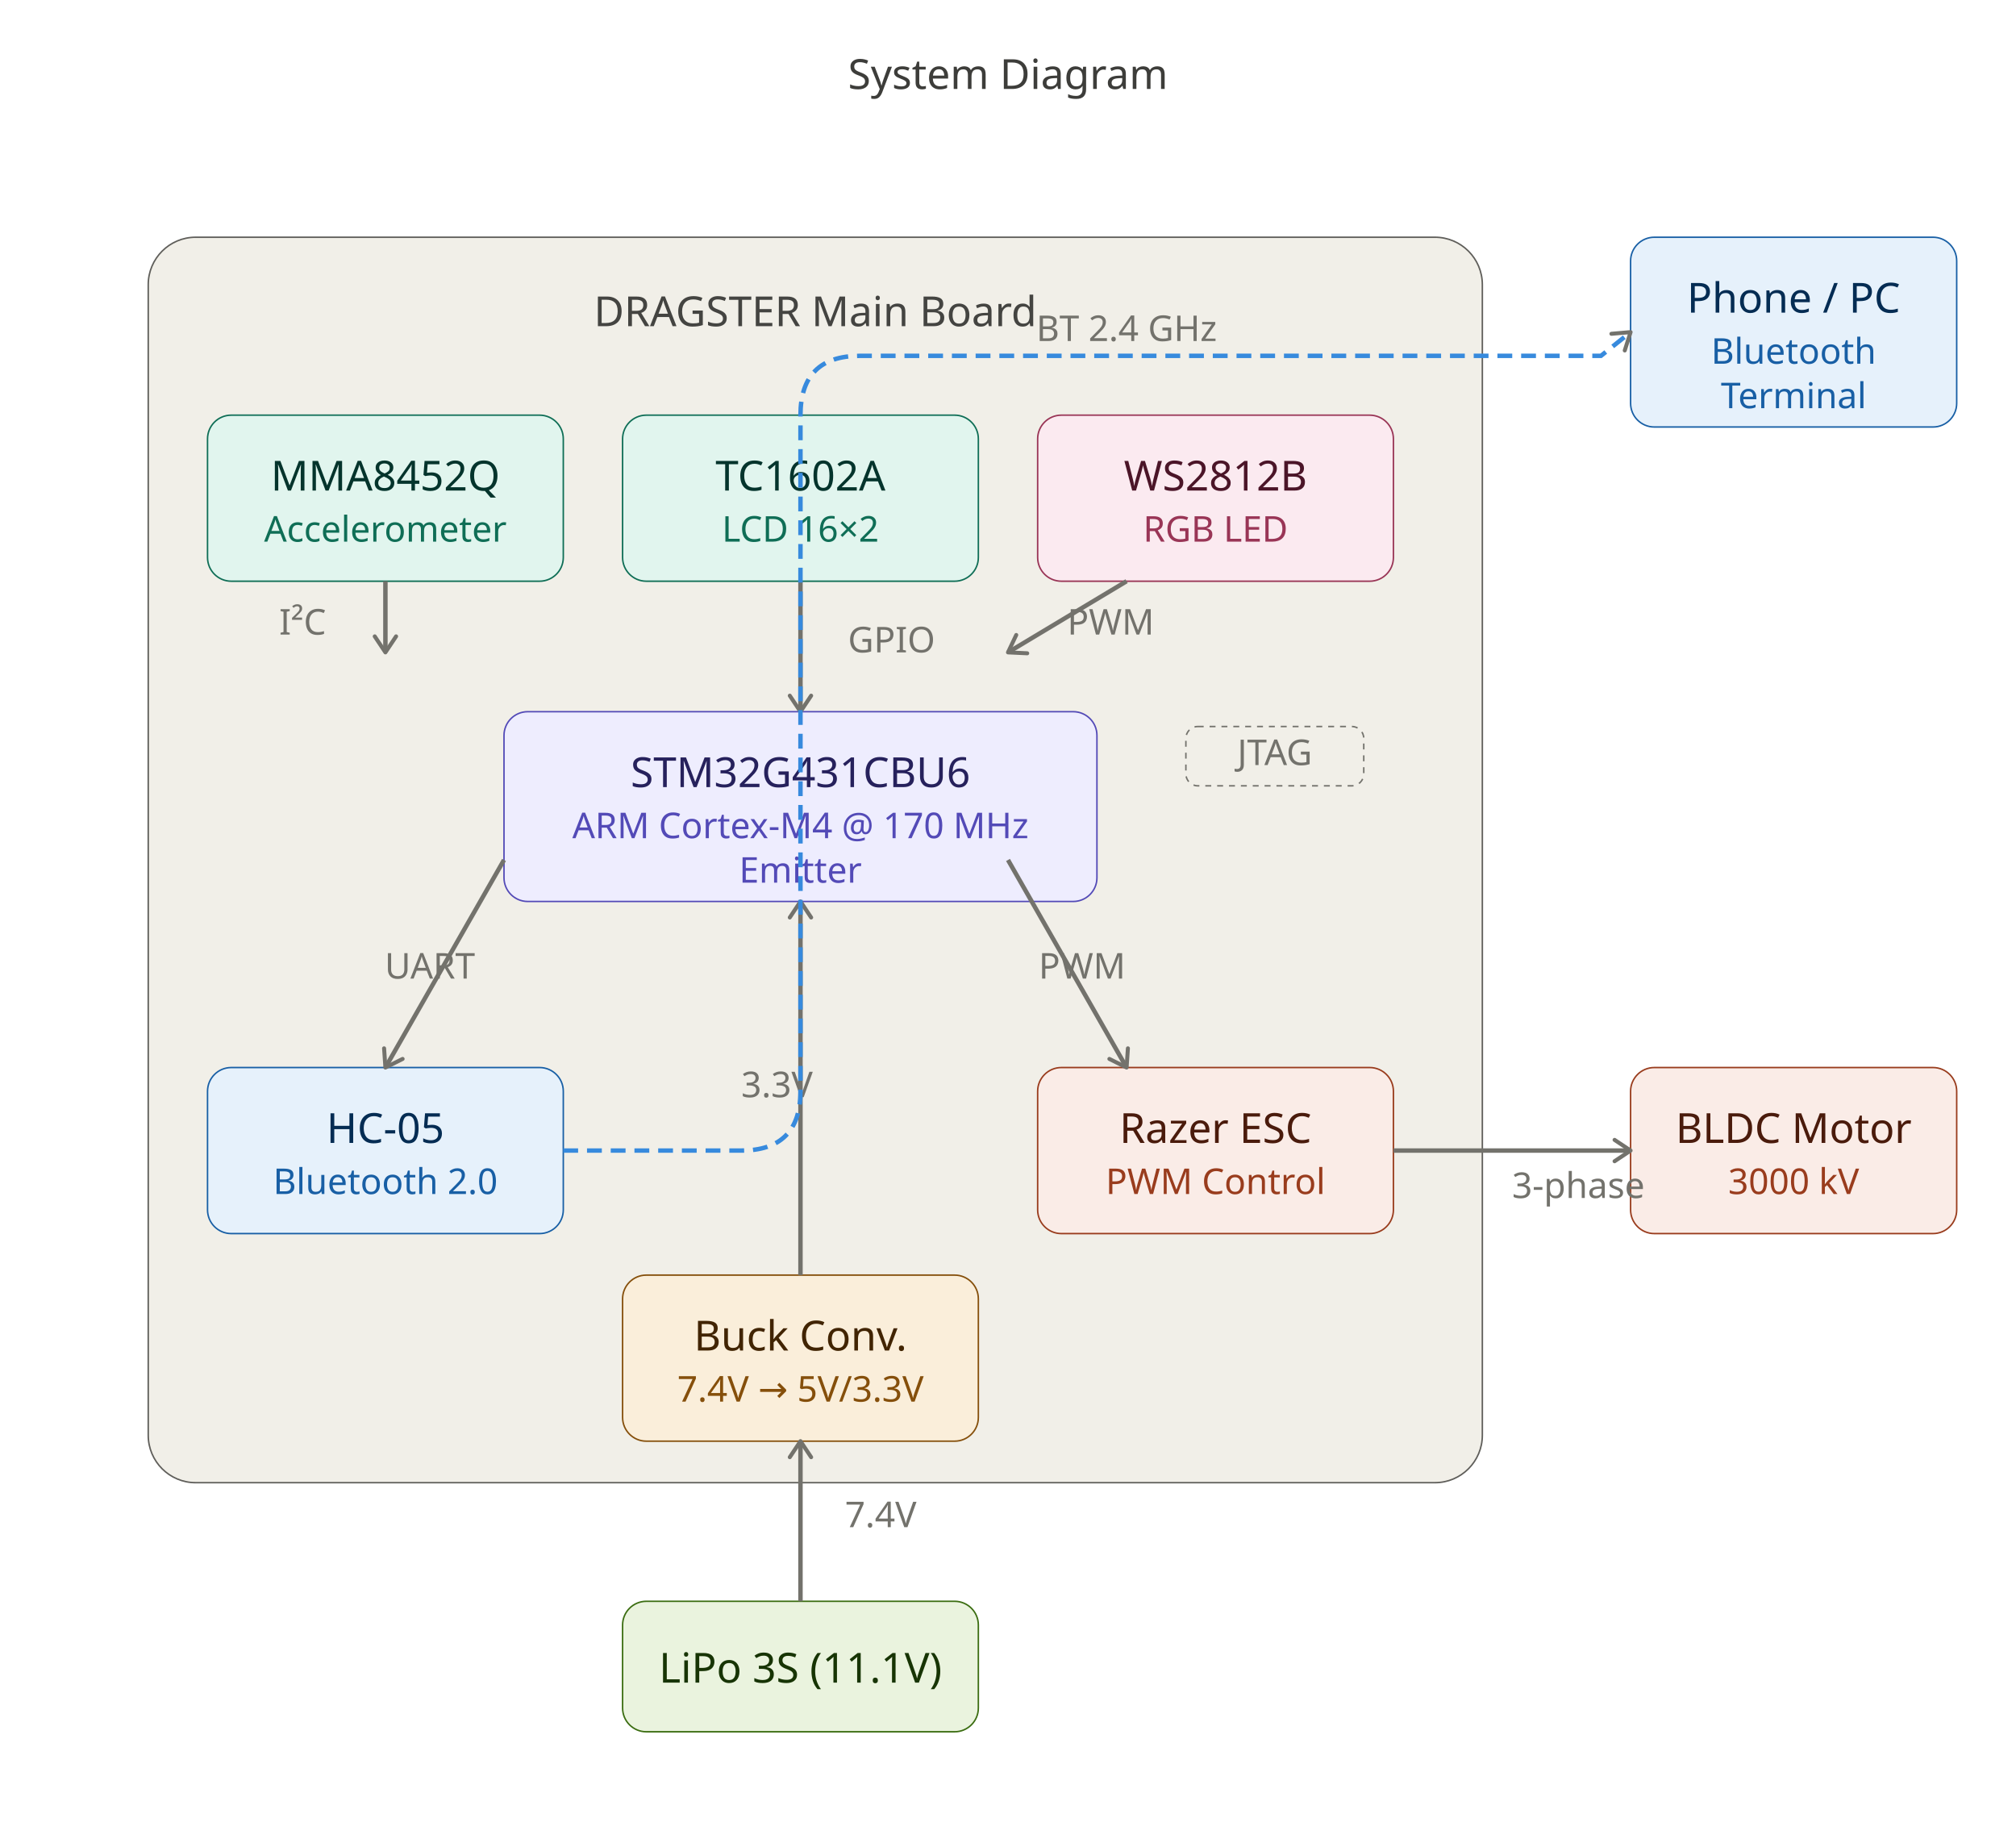
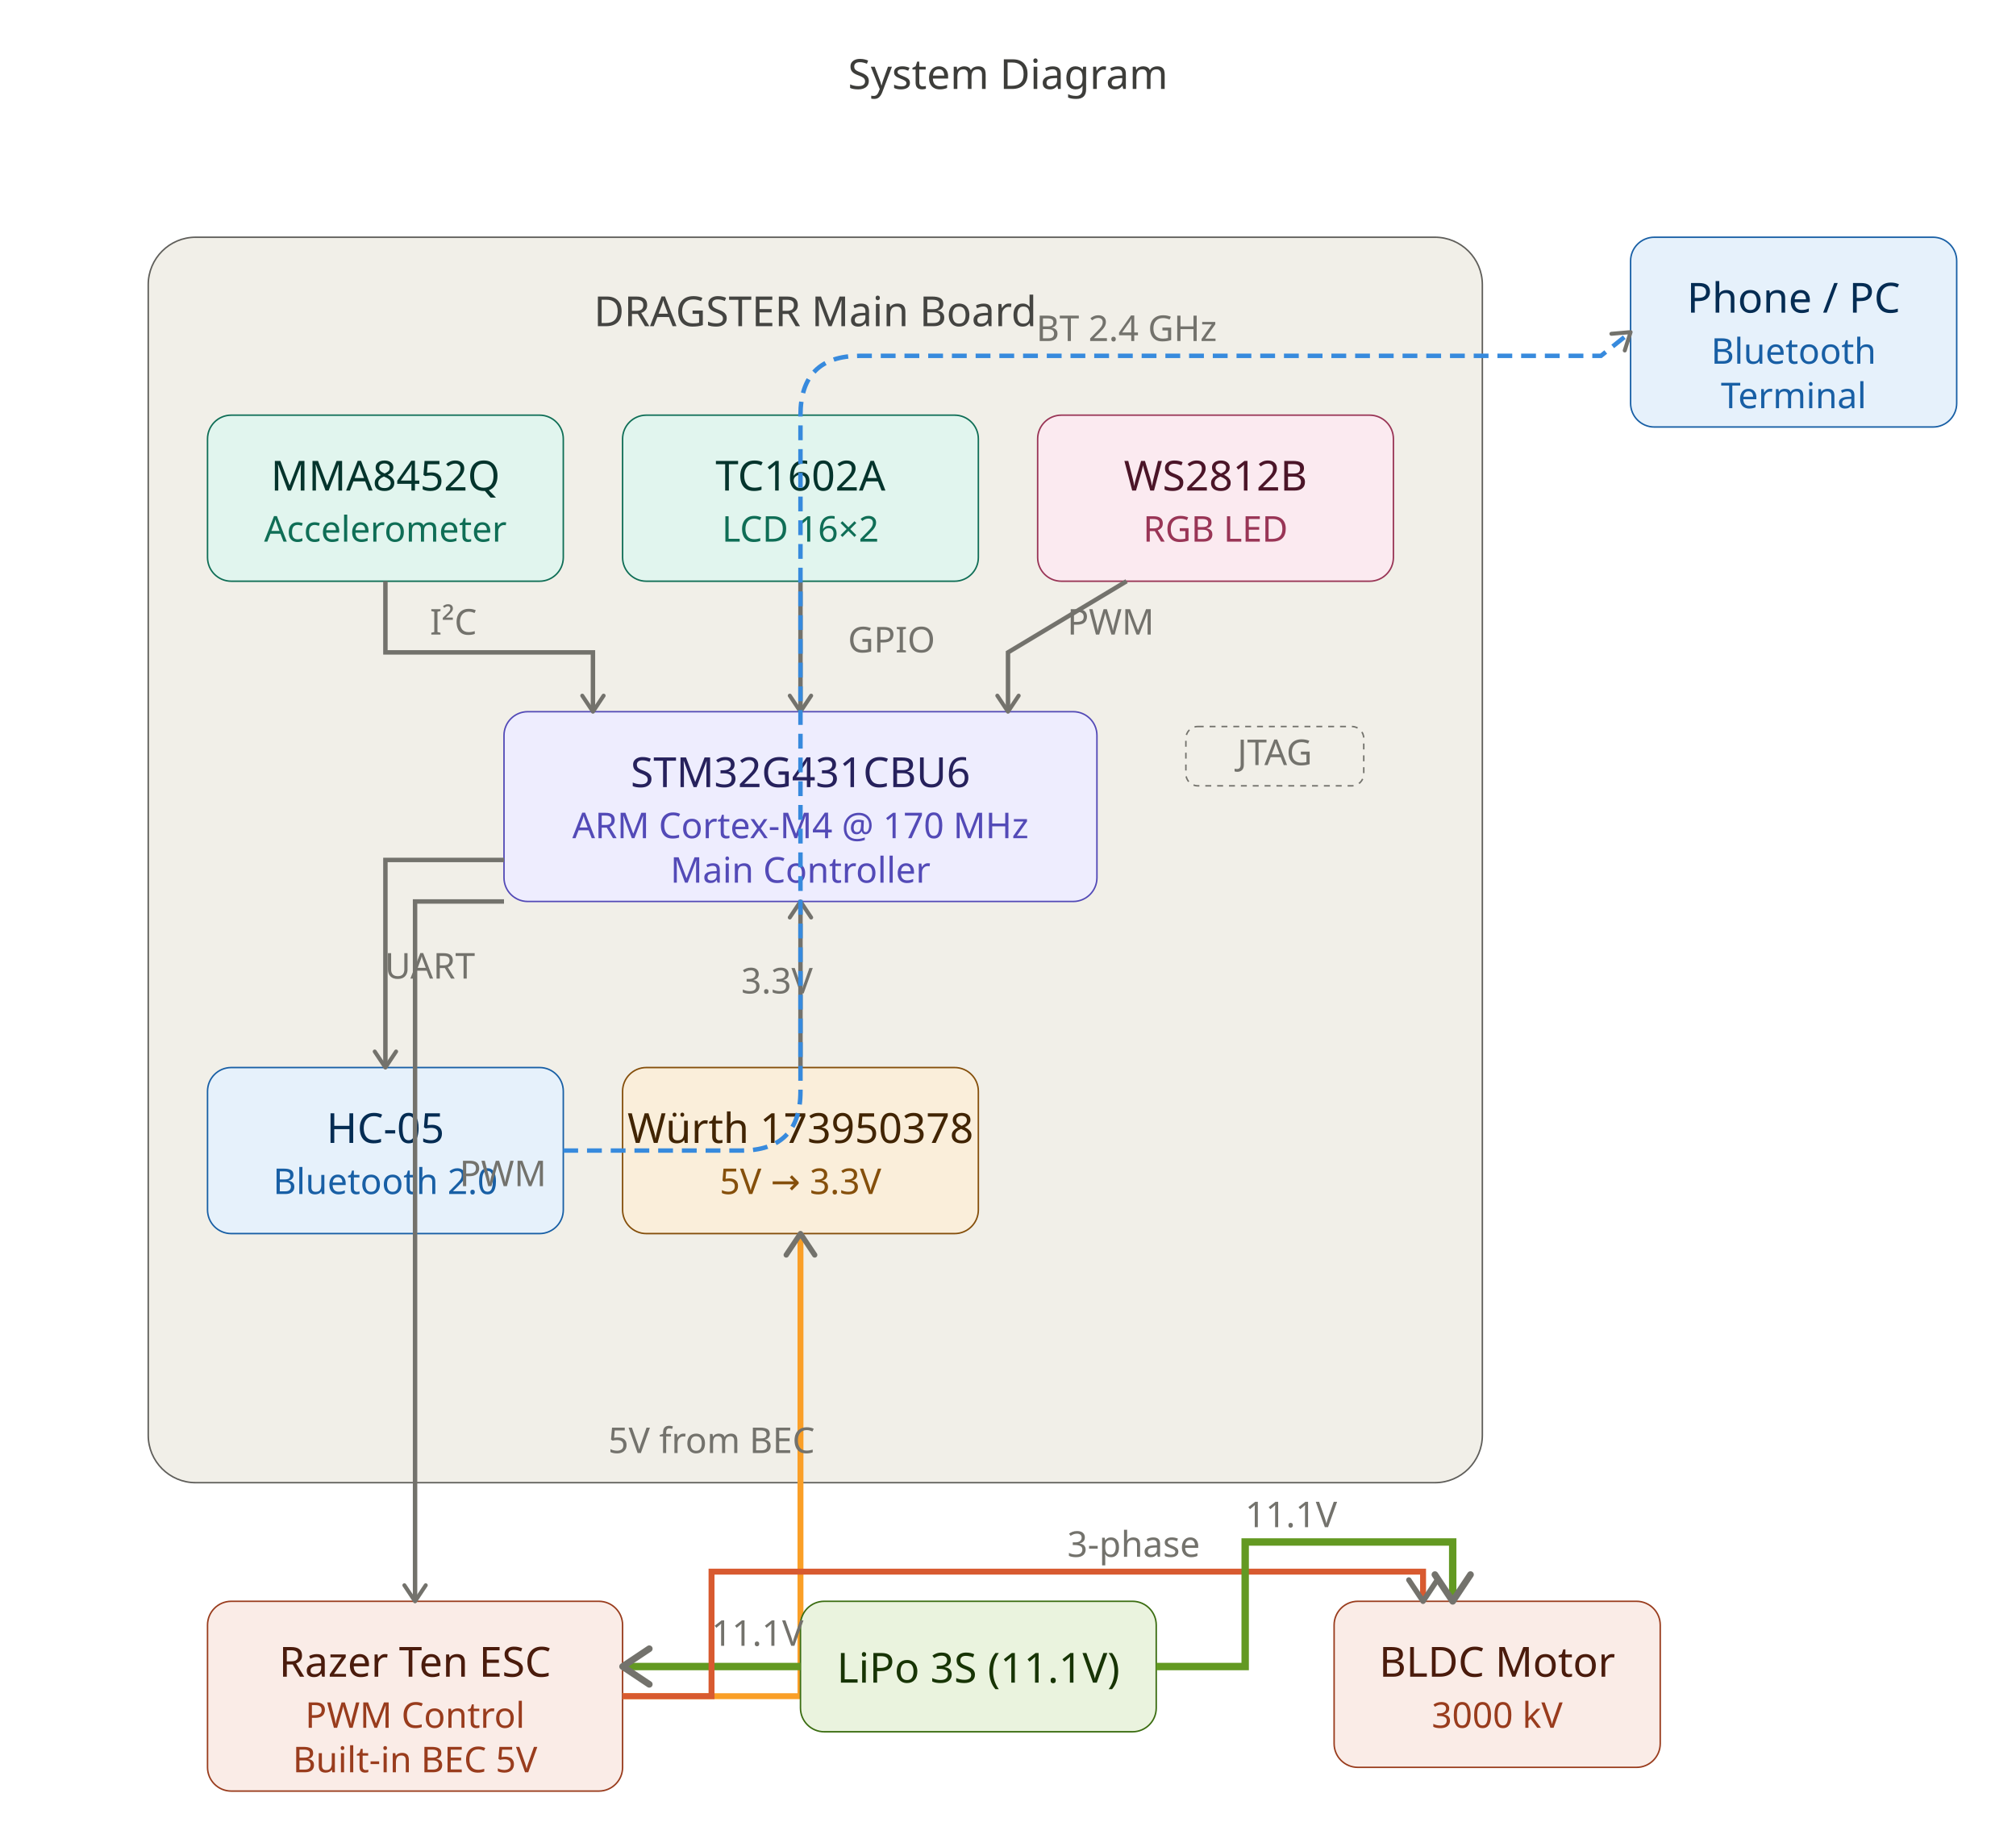
<svg xmlns="http://www.w3.org/2000/svg" width="100%" viewBox="0 0 680 620" role="img">
  <style>
  .t { font-family: sans-serif; font-size: 14px; fill: #3d3d3a; }
  .ts { font-family: sans-serif; font-size: 12px; fill: #73726c; }
  .th { font-family: sans-serif; font-size: 14px; font-weight: 500; fill: #3d3d3a; }
  .arr { stroke: #73726c; stroke-width: 1.5; fill: none; }
  .c-gray rect, .c-gray circle { fill: #F1EFE8; stroke: #5F5E5A; }
  .c-gray .th, .c-gray .t { fill: #444441; }
  .c-gray .ts { fill: #5F5E5A; }
  .c-purple rect { fill: #EEEDFE; stroke: #534AB7; }
  .c-purple .th, .c-purple .t { fill: #26215C; }
  .c-purple .ts { fill: #534AB7; }
  .c-teal rect { fill: #E1F5EE; stroke: #0F6E56; }
  .c-teal .th, .c-teal .t { fill: #04342C; }
  .c-teal .ts { fill: #0F6E56; }
  .c-blue rect { fill: #E6F1FB; stroke: #185FA5; }
  .c-blue .th, .c-blue .t { fill: #042C53; }
  .c-blue .ts { fill: #185FA5; }
  .c-coral rect { fill: #FAECE7; stroke: #993C1D; }
  .c-coral .th, .c-coral .t { fill: #4A1B0C; }
  .c-coral .ts { fill: #993C1D; }
  .c-pink rect { fill: #FBEAF0; stroke: #993556; }
  .c-pink .th, .c-pink .t { fill: #4B1528; }
  .c-pink .ts { fill: #993556; }
  .c-green rect { fill: #EAF3DE; stroke: #3B6D11; }
  .c-green .th, .c-green .t { fill: #173404; }
  .c-green .ts { fill: #3B6D11; }
  .c-amber rect { fill: #FAEEDA; stroke: #854F0B; }
  .c-amber .th, .c-amber .t { fill: #412402; }
  .c-amber .ts { fill: #854F0B; }
  @media (prefers-color-scheme: dark) {
    .t { fill: #c2c0b6; }
    .ts { fill: #9c9a92; }
    .th { fill: #e8e6dc; }
+     .arr { stroke: #9c9a92; }
    .c-gray rect, .c-gray circle { fill: #444441; stroke: #D3D1C7; }
    .c-gray .th, .c-gray .t { fill: #F1EFE8; }
    .c-gray .ts { fill: #D3D1C7; }
    .c-purple rect { fill: #3C3489; stroke: #CECBF6; }
    .c-purple .th, .c-purple .t { fill: #EEEDFE; }
    .c-purple .ts { fill: #CECBF6; }
    .c-teal rect { fill: #085041; stroke: #9FE1CB; }
    .c-teal .th, .c-teal .t { fill: #E1F5EE; }
    .c-teal .ts { fill: #9FE1CB; }
    .c-blue rect { fill: #0C447C; stroke: #B5D4F4; }
    .c-blue .th, .c-blue .t { fill: #E6F1FB; }
    .c-blue .ts { fill: #B5D4F4; }
    .c-coral rect { fill: #712B13; stroke: #F5C4B3; }
    .c-coral .th, .c-coral .t { fill: #FAECE7; }
    .c-coral .ts { fill: #F5C4B3; }
    .c-pink rect { fill: #72243E; stroke: #F4C0D1; }
    .c-pink .th, .c-pink .t { fill: #FBEAF0; }
    .c-pink .ts { fill: #F4C0D1; }
    .c-green rect { fill: #27500A; stroke: #C0DD97; }
    .c-green .th, .c-green .t { fill: #EAF3DE; }
    .c-green .ts { fill: #C0DD97; }
    .c-amber rect { fill: #633806; stroke: #FAC775; }
    .c-amber .th, .c-amber .t { fill: #FAEEDA; }
    .c-amber .ts { fill: #FAC775; }
  }
</style>
  <defs>
    <marker id="arrow" viewBox="0 0 10 10" refX="8" refY="5" markerWidth="6" markerHeight="6" orient="auto-start-reverse">
      <path d="M2 1L8 5L2 9" fill="none" stroke="#73726c" stroke-width="1.5" stroke-linecap="round" stroke-linejoin="round" />
    </marker>
  </defs>
  <text class="th" x="340" y="30" text-anchor="middle">System Diagram</text>
  <g class="c-gray">
    <rect x="50" y="80" width="450" height="420" rx="16" stroke-width="0.5" />
    <text class="th" x="275" y="110" text-anchor="middle">DRAGSTER Main Board</text>
  </g>
  <g class="c-teal">
    <rect x="70" y="140" width="120" height="56" rx="8" stroke-width="0.5" />
    <text class="th" x="130" y="160" text-anchor="middle" dominant-baseline="central">MMA8452Q</text>
    <text class="ts" x="130" y="178" text-anchor="middle" dominant-baseline="central">Accelerometer</text>
  </g>
  <g class="c-teal">
    <rect x="210" y="140" width="120" height="56" rx="8" stroke-width="0.5" />
    <text class="th" x="270" y="160" text-anchor="middle" dominant-baseline="central">TC1602A</text>
    <text class="ts" x="270" y="178" text-anchor="middle" dominant-baseline="central">LCD 16×2</text>
  </g>
  <g class="c-pink">
    <rect x="350" y="140" width="120" height="56" rx="8" stroke-width="0.5" />
    <text class="th" x="410" y="160" text-anchor="middle" dominant-baseline="central">WS2812B</text>
    <text class="ts" x="410" y="178" text-anchor="middle" dominant-baseline="central">RGB LED</text>
  </g>
  <g class="c-purple">
    <rect x="170" y="240" width="200" height="64" rx="8" stroke-width="0.5" />
    <text class="th" x="270" y="260" text-anchor="middle" dominant-baseline="central">STM32G431CBU6</text>
    <text class="ts" x="270" y="278" text-anchor="middle" dominant-baseline="central">ARM Cortex-M4 @ 170 MHz</text>
-     <text class="ts" x="270" y="293" text-anchor="middle" dominant-baseline="central">Emitter</text>
+     <text class="ts" x="270" y="293" text-anchor="middle" dominant-baseline="central">Main Controller</text>
  </g>
-   <line x1="130" y1="196" x2="130" y2="220" class="arr" marker-end="url(#arrow)" />
-   <text class="ts" x="110" y="214" text-anchor="end">I²C</text>
+   <path d="M 130 196 L 130 220 L 200 220 L 200 240" fill="none" stroke="#73726c" stroke-width="1.5" marker-end="url(#arrow)" />
+   <text class="ts" x="145" y="214" text-anchor="start">I²C</text>
  <line x1="270" y1="196" x2="270" y2="240" class="arr" marker-end="url(#arrow)" />
  <text class="ts" x="286" y="220" text-anchor="start">GPIO</text>
-   <line x1="380" y1="196" x2="340" y2="220" class="arr" marker-end="url(#arrow)" />
+   <path d="M 380 196 L 340 220 L 340 240" fill="none" stroke="#73726c" stroke-width="1.5" marker-end="url(#arrow)" />
  <text class="ts" x="360" y="214">PWM</text>
  <g class="c-blue">
    <rect x="70" y="360" width="120" height="56" rx="8" stroke-width="0.5" />
    <text class="th" x="130" y="380" text-anchor="middle" dominant-baseline="central">HC-05</text>
    <text class="ts" x="130" y="398" text-anchor="middle" dominant-baseline="central">Bluetooth 2.0</text>
  </g>
-   <line x1="170" y1="290" x2="130" y2="360" class="arr" marker-end="url(#arrow)" />
+   <path d="M 170 290 L 130 290 L 130 360" fill="none" stroke="#73726c" stroke-width="1.5" marker-end="url(#arrow)" />
  <text class="ts" x="145" y="330" text-anchor="middle">UART</text>
+   <g class="c-amber">
+     <rect x="210" y="360" width="120" height="56" rx="8" stroke-width="0.5" />
+     <text class="th" x="270" y="380" text-anchor="middle" dominant-baseline="central">Würth 173950378</text>
+     <text class="ts" x="270" y="398" text-anchor="middle" dominant-baseline="central">5V → 3.3V</text>
+   </g>
+   <line x1="270" y1="360" x2="270" y2="304" class="arr" marker-end="url(#arrow)" />
+   <text class="ts" x="250" y="335">3.3V</text>
  <g class="c-coral">
-     <rect x="350" y="360" width="120" height="56" rx="8" stroke-width="0.5" />
-     <text class="th" x="410" y="380" text-anchor="middle" dominant-baseline="central">Razer ESC</text>
-     <text class="ts" x="410" y="398" text-anchor="middle" dominant-baseline="central">PWM Control</text>
+     <rect x="70" y="540" width="140" height="64" rx="8" stroke-width="0.5" />
+     <text class="th" x="140" y="560" text-anchor="middle" dominant-baseline="central">Razer Ten ESC</text>
+     <text class="ts" x="140" y="578" text-anchor="middle" dominant-baseline="central">PWM Control</text>
+     <text class="ts" x="140" y="593" text-anchor="middle" dominant-baseline="central">Built-in BEC 5V</text>
  </g>
-   <line x1="340" y1="290" x2="380" y2="360" class="arr" marker-end="url(#arrow)" />
-   <text class="ts" x="365" y="330" text-anchor="middle">PWM</text>
-   <g class="c-amber">
-     <rect x="210" y="430" width="120" height="56" rx="8" stroke-width="0.5" />
-     <text class="th" x="270" y="450" text-anchor="middle" dominant-baseline="central">Buck Conv.</text>
-     <text class="ts" x="270" y="468" text-anchor="middle" dominant-baseline="central">7.4V → 5V/3.3V</text>
+   <path d="M 170 304 L 140 304 L 140 470 L 140 540" fill="none" stroke="#73726c" stroke-width="1.5" marker-end="url(#arrow)" />
+   <text class="ts" x="155" y="400" text-anchor="start">PWM</text>
+   <path d="M 210 572 L 270 572 L 270 500 L 270 416" fill="none" stroke="#FA9F27" stroke-width="2" marker-end="url(#arrow)" />
+   <text class="ts" x="240" y="490" text-anchor="middle">5V from BEC</text>
+   <g class="c-green">
+     <rect x="270" y="540" width="120" height="44" rx="8" stroke-width="0.5" />
+     <text class="th" x="330" y="562" text-anchor="middle" dominant-baseline="central">LiPo 3S (11.1V)</text>
  </g>
-   <line x1="270" y1="430" x2="270" y2="304" class="arr" marker-end="url(#arrow)" />
-   <text class="ts" x="250" y="370">3.3V</text>
-   <g class="c-green">
-     <rect x="210" y="540" width="120" height="44" rx="8" stroke-width="0.5" />
-     <text class="th" x="270" y="562" text-anchor="middle" dominant-baseline="central">LiPo 3S (11.1V)</text>
+   <path d="M 270 562 L 210 562" fill="none" stroke="#639922" stroke-width="2.5" marker-end="url(#arrow)" />
+   <text class="ts" x="240" y="555">11.1V</text>
+   <g class="c-coral">
+     <rect x="450" y="540" width="110" height="56" rx="8" stroke-width="0.5" />
+     <text class="th" x="505" y="560" text-anchor="middle" dominant-baseline="central">BLDC Motor</text>
+     <text class="ts" x="505" y="578" text-anchor="middle" dominant-baseline="central">3000 kV</text>
  </g>
-   <line x1="270" y1="540" x2="270" y2="486" class="arr" marker-end="url(#arrow)" />
-   <text class="ts" x="285" y="515">7.4V</text>
-   <g class="c-coral">
-     <rect x="550" y="360" width="110" height="56" rx="8" stroke-width="0.5" />
-     <text class="th" x="605" y="380" text-anchor="middle" dominant-baseline="central">BLDC Motor</text>
-     <text class="ts" x="605" y="398" text-anchor="middle" dominant-baseline="central">3000 kV</text>
-   </g>
-   <line x1="470" y1="388" x2="550" y2="388" class="arr" marker-end="url(#arrow)" />
-   <text class="ts" x="510" y="404">3-phase</text>
+   <path d="M 210 572 L 240 572 L 240 530 L 480 530 L 480 540" fill="none" stroke="#D85A30" stroke-width="2" marker-end="url(#arrow)" />
+   <text class="ts" x="360" y="525">3-phase</text>
+   <path d="M 390 562 L 420 562 L 420 520 L 490 520 L 490 540" fill="none" stroke="#639922" stroke-width="2.5" marker-end="url(#arrow)" />
+   <text class="ts" x="420" y="515">11.1V</text>
  <g class="c-blue">
    <rect x="550" y="80" width="110" height="64" rx="8" stroke-width="0.5" />
    <text class="th" x="605" y="100" text-anchor="middle" dominant-baseline="central">Phone / PC</text>
    <text class="ts" x="605" y="118" text-anchor="middle" dominant-baseline="central">Bluetooth</text>
    <text class="ts" x="605" y="133" text-anchor="middle" dominant-baseline="central">Terminal</text>
  </g>
  <path d="M 190 388 L 250 388 Q 270 388 270 368 L 270 140 Q 270 120 290 120 L 520 120 Q 540 120 540 120 L 550 112" fill="none" stroke="#378ADD" stroke-width="1.5" stroke-dasharray="5 3" marker-end="url(#arrow)" />
  <text class="ts" x="380" y="115" text-anchor="middle">BT 2.4 GHz</text>
  <rect x="400" y="245" width="60" height="20" rx="4" fill="none" stroke="#73726c" stroke-width="0.5" stroke-dasharray="2 2" />
  <text class="ts" x="430" y="258" text-anchor="middle" font-size="10">JTAG</text>
</svg>
